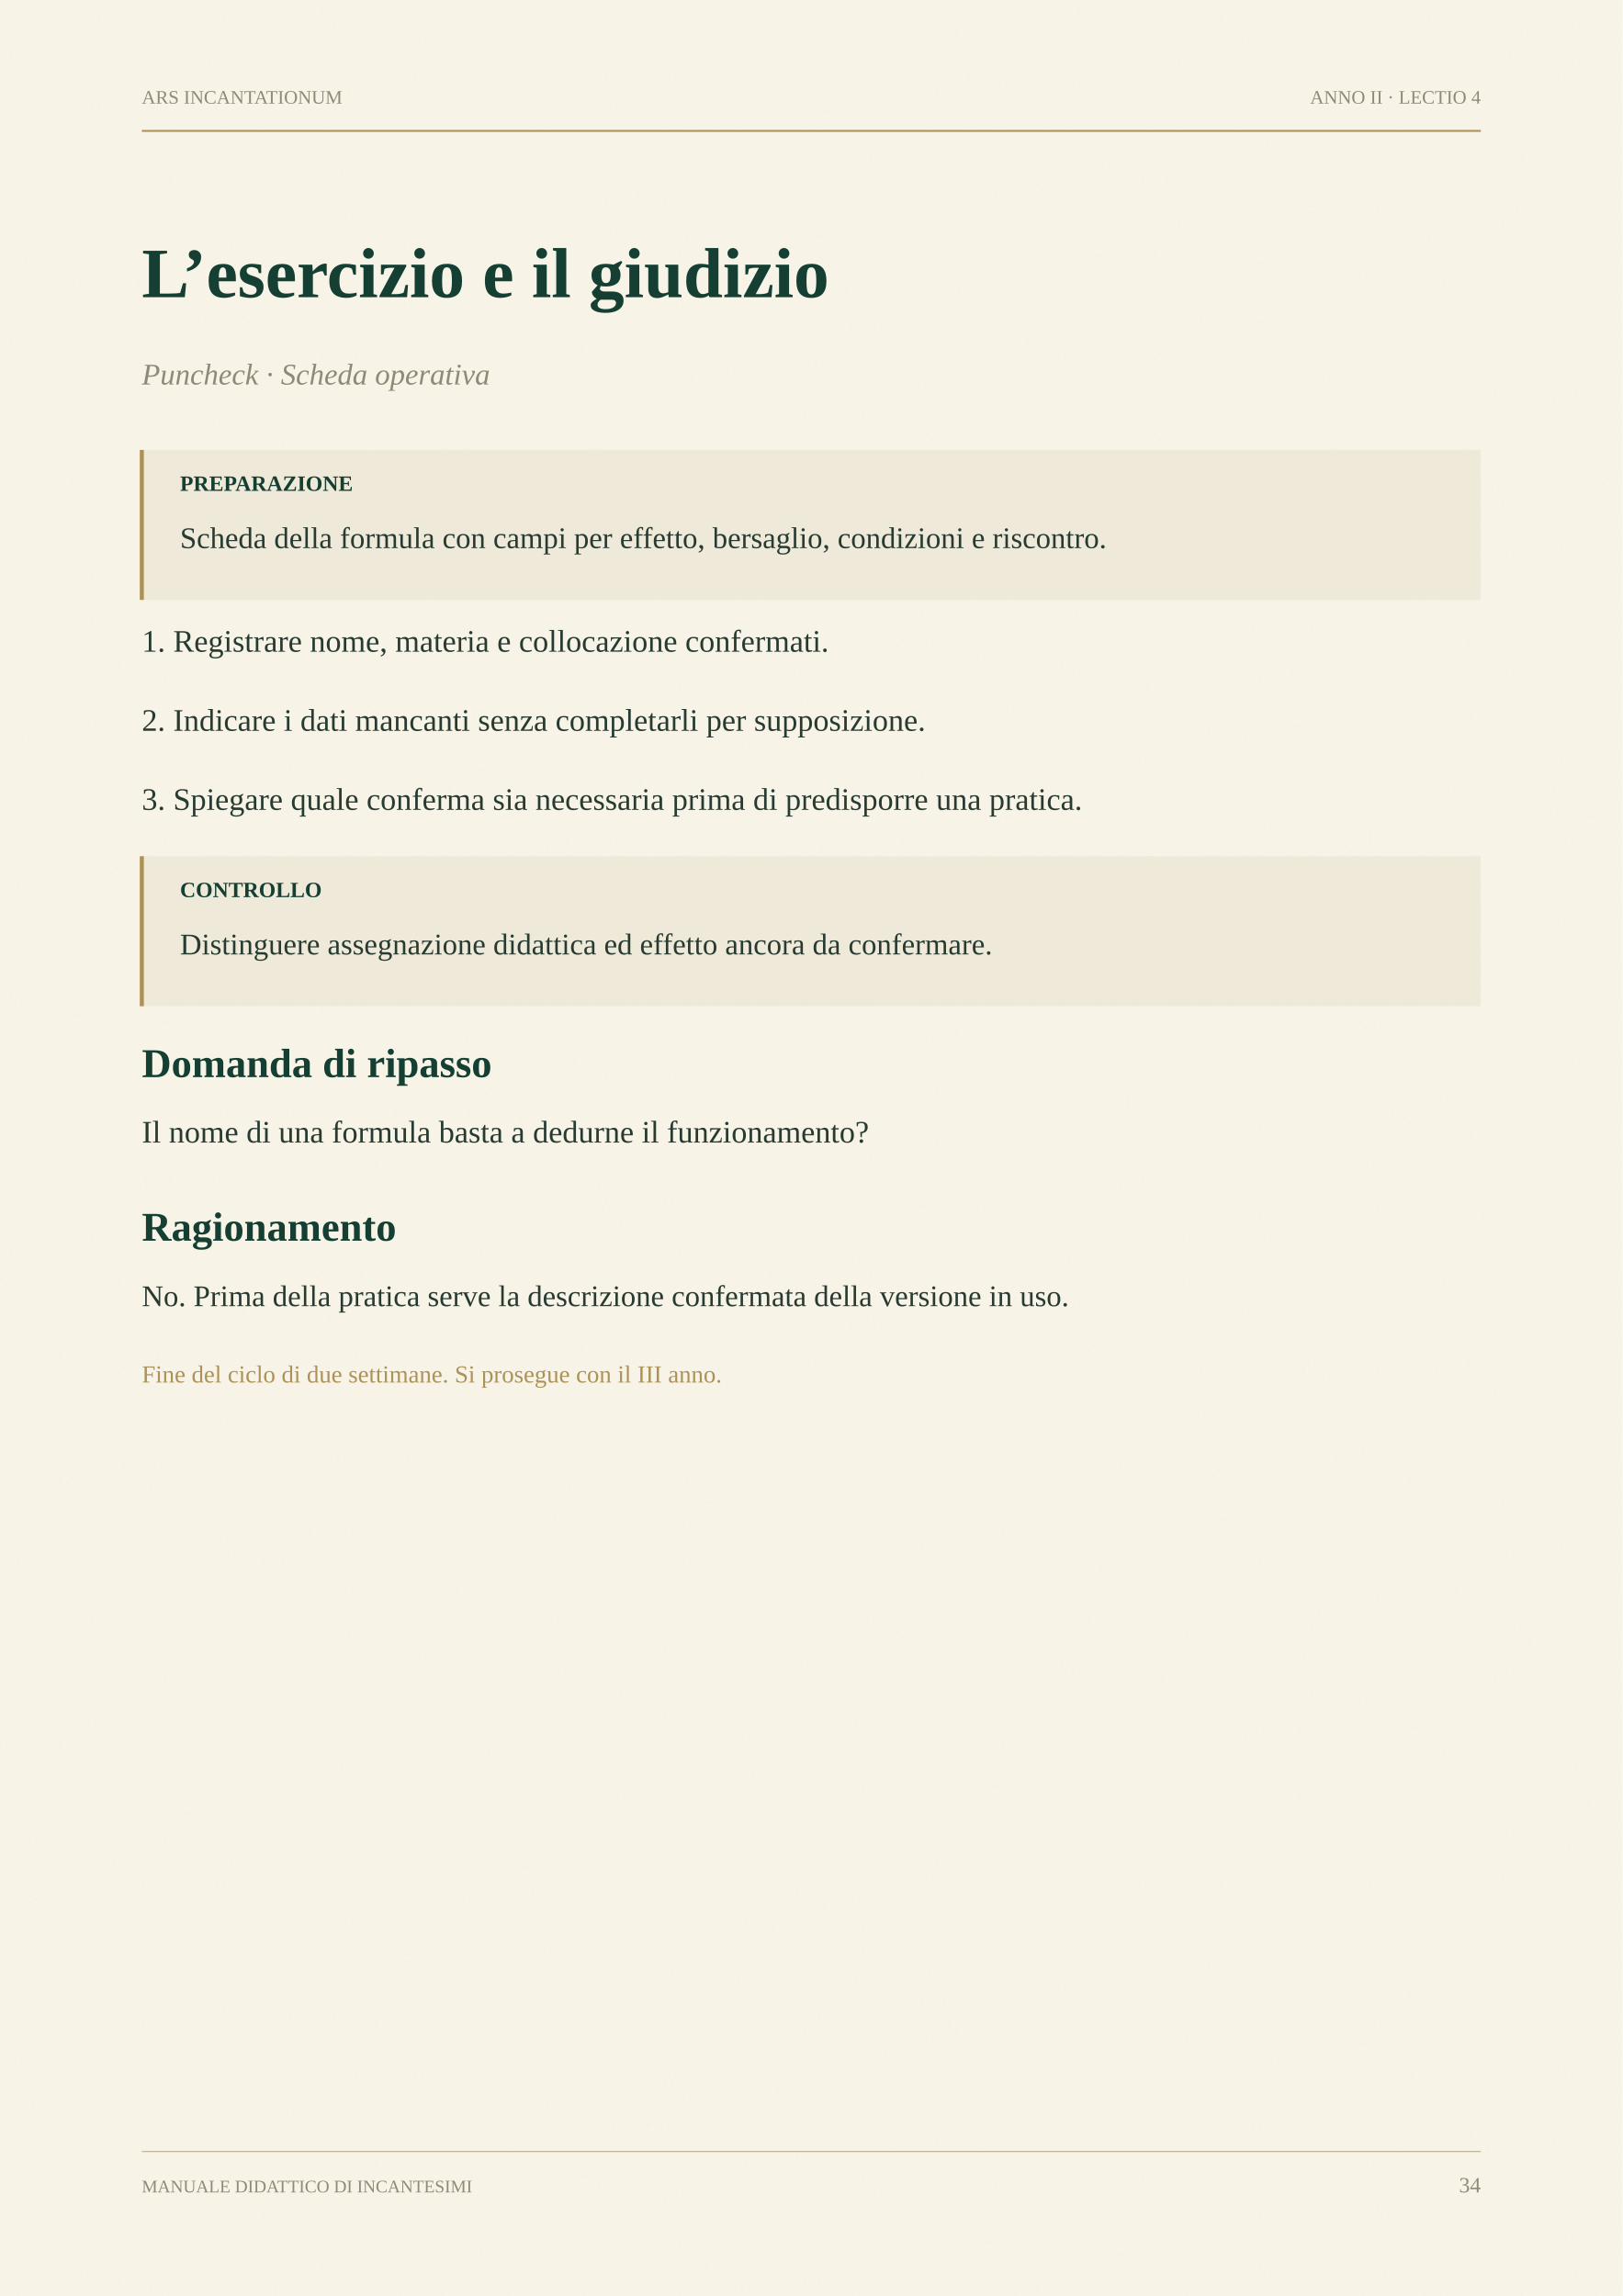
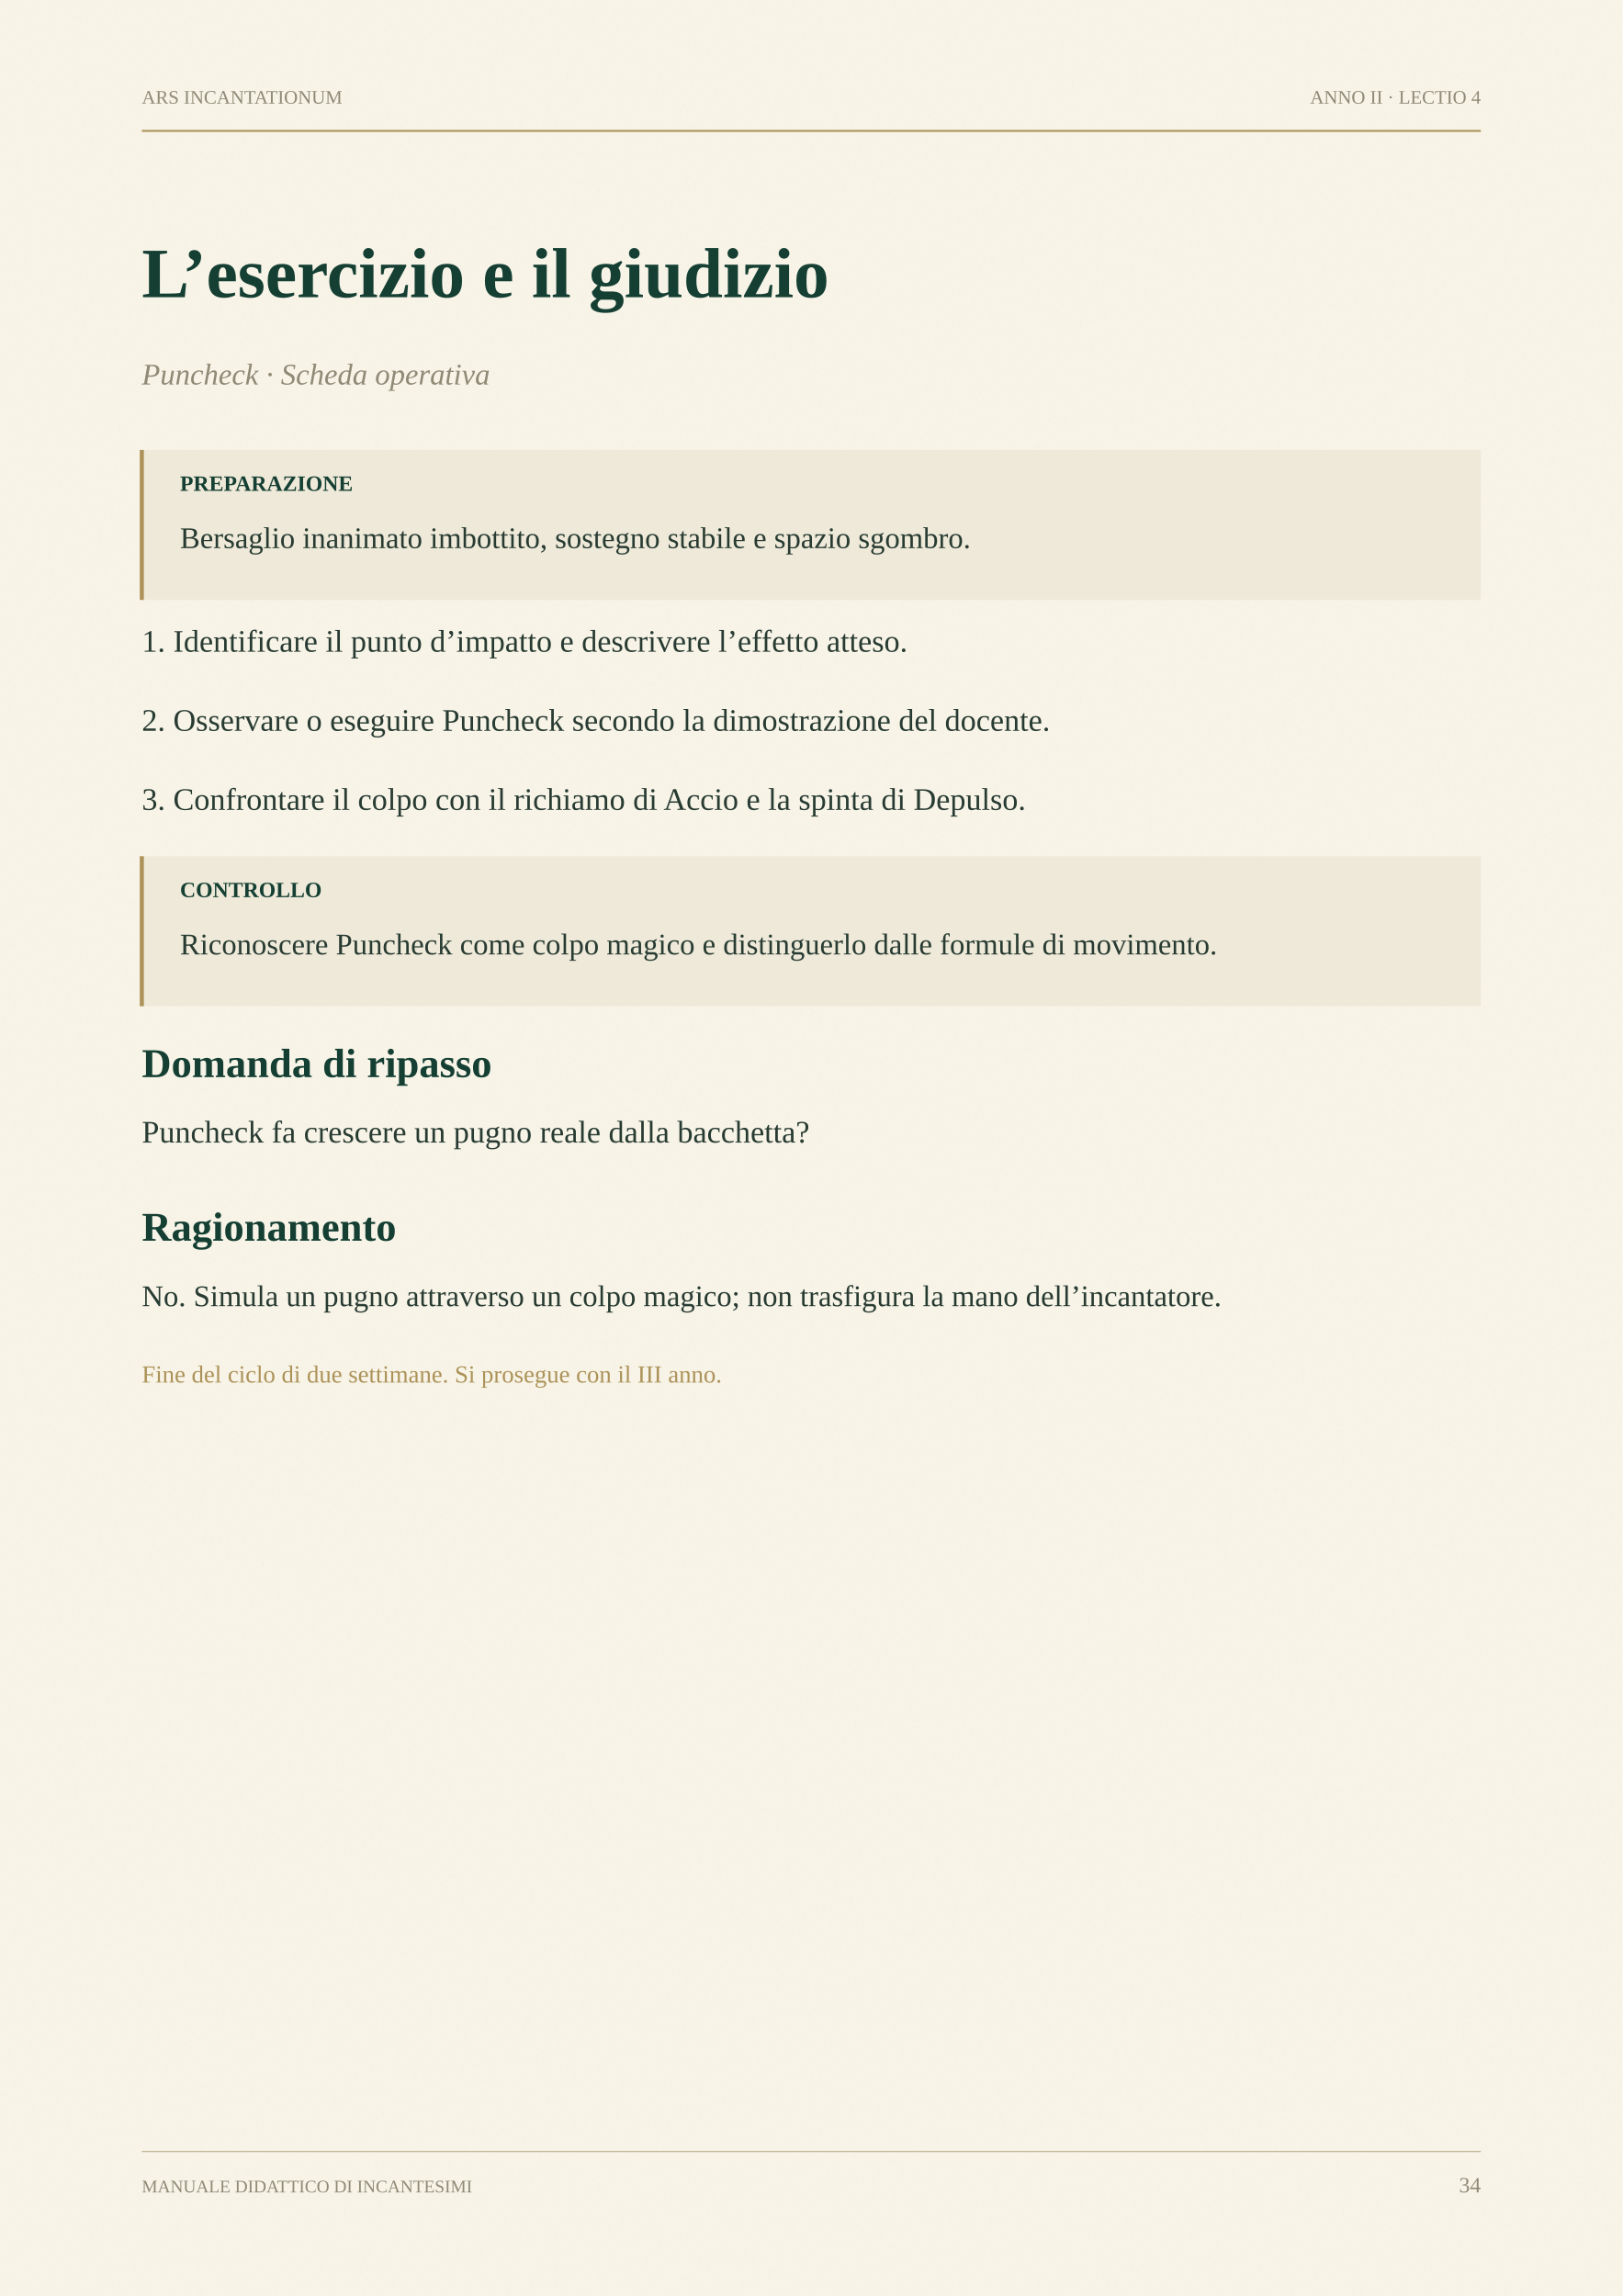
<svg xmlns="http://www.w3.org/2000/svg" width="595" height="842" viewBox="0 0 595 842">
  <defs>
    <filter id="grain">
      <feTurbulence type="fractalNoise" baseFrequency=".7" numOctaves="3" stitchTiles="stitch" />
      <feColorMatrix type="saturate" values="0" />
    </filter>
    <pattern id="paper" width="595" height="842" patternUnits="userSpaceOnUse">
      <rect width="595" height="842" filter="url(#grain)" opacity=".17" />
    </pattern>
    <linearGradient id="leather">
      <stop stop-color="#06271b" />
      <stop offset=".12" stop-color="#17583a" />
      <stop offset=".6" stop-color="#0c402a" />
      <stop offset="1" stop-color="#042015" />
    </linearGradient>
  </defs>
  <rect width="595" height="842" fill="#f8f4e8" />
  <rect width="595" height="842" fill="url(#paper)" opacity=".17" />
  <text x="52" y="38" font-family="Georgia, Times New Roman, serif" font-size="7" fill="#8e8a76">ARS INCANTATIONUM</text>
  <text x="543" y="38" font-family="Georgia, Times New Roman, serif" font-size="7" fill="#8e8a76" text-anchor="end">ANNO II · LECTIO 4</text>
  <path d="M52 48H543" stroke="#ac9258" stroke-width=".7" />
  <text x="52" y="109" font-family="Georgia, Times New Roman, serif" font-size="26" fill="#153f33" font-weight="bold">L’esercizio e il giudizio</text>
  <text x="52" y="141" font-family="Georgia, Times New Roman, serif" font-size="11" fill="#8e8a76" font-style="italic">Puncheck · Scheda operativa</text>
  <rect x="52" y="165" width="491" height="55" fill="#eee9d8" />
  <path d="M52 165v55" stroke="#ac9258" stroke-width="1.5" />
  <text x="66" y="180" font-family="Georgia, Times New Roman, serif" font-size="8" fill="#153f33" font-weight="bold">PREPARAZIONE</text>
-   <text x="66" y="201" font-family="Georgia, Times New Roman, serif" font-size="11" fill="#283b32">Scheda della formula con campi per effetto, bersaglio, condizioni e riscontro.</text>
-   <text x="52" y="239" font-family="Georgia, Times New Roman, serif" font-size="11.5" fill="#283b32">1. Registrare nome, materia e collocazione confermati.</text>
-   <text x="52" y="268" font-family="Georgia, Times New Roman, serif" font-size="11.5" fill="#283b32">2. Indicare i dati mancanti senza completarli per supposizione.</text>
-   <text x="52" y="297" font-family="Georgia, Times New Roman, serif" font-size="11.5" fill="#283b32">3. Spiegare quale conferma sia necessaria prima di predisporre una pratica.</text>
+   <text x="66" y="201" font-family="Georgia, Times New Roman, serif" font-size="11" fill="#283b32">Bersaglio inanimato imbottito, sostegno stabile e spazio sgombro.</text>
+   <text x="52" y="239" font-family="Georgia, Times New Roman, serif" font-size="11.5" fill="#283b32">1. Identificare il punto d’impatto e descrivere l’effetto atteso.</text>
+   <text x="52" y="268" font-family="Georgia, Times New Roman, serif" font-size="11.5" fill="#283b32">2. Osservare o eseguire Puncheck secondo la dimostrazione del docente.</text>
+   <text x="52" y="297" font-family="Georgia, Times New Roman, serif" font-size="11.5" fill="#283b32">3. Confrontare il colpo con il richiamo di Accio e la spinta di Depulso.</text>
  <rect x="52" y="314" width="491" height="55" fill="#eee9d8" />
  <path d="M52 314v55" stroke="#ac9258" stroke-width="1.5" />
  <text x="66" y="329" font-family="Georgia, Times New Roman, serif" font-size="8" fill="#153f33" font-weight="bold">CONTROLLO</text>
-   <text x="66" y="350" font-family="Georgia, Times New Roman, serif" font-size="11" fill="#283b32">Distinguere assegnazione didattica ed effetto ancora da confermare.</text>
+   <text x="66" y="350" font-family="Georgia, Times New Roman, serif" font-size="11" fill="#283b32">Riconoscere Puncheck come colpo magico e distinguerlo dalle formule di movimento.</text>
  <text x="52" y="395" font-family="Georgia, Times New Roman, serif" font-size="15" fill="#153f33" font-weight="bold">Domanda di ripasso</text>
-   <text x="52" y="419" font-family="Georgia, Times New Roman, serif" font-size="11.5" fill="#283b32">Il nome di una formula basta a dedurne il funzionamento?</text>
+   <text x="52" y="419" font-family="Georgia, Times New Roman, serif" font-size="11.5" fill="#283b32">Puncheck fa crescere un pugno reale dalla bacchetta?</text>
  <text x="52" y="455" font-family="Georgia, Times New Roman, serif" font-size="15" fill="#153f33" font-weight="bold">Ragionamento</text>
-   <text x="52" y="479" font-family="Georgia, Times New Roman, serif" font-size="11" fill="#283b32">No. Prima della pratica serve la descrizione confermata della versione in uso.</text>
+   <text x="52" y="479" font-family="Georgia, Times New Roman, serif" font-size="11" fill="#283b32">No. Simula un pugno attraverso un colpo magico; non trasfigura la mano dell’incantatore.</text>
  <text x="52" y="507" font-family="Georgia, Times New Roman, serif" font-size="9" fill="#ac9258">Fine del ciclo di due settimane. Si prosegue con il III anno.</text>
  <path d="M52 789H543" stroke="#c3b89b" stroke-width=".45" />
  <text x="52" y="804" font-family="Georgia, Times New Roman, serif" font-size="6.5" fill="#8e8a76">MANUALE DIDATTICO DI INCANTESIMI</text>
  <text x="543" y="804" font-family="Georgia, Times New Roman, serif" font-size="8" fill="#8e8a76" text-anchor="end">34</text>
</svg>
